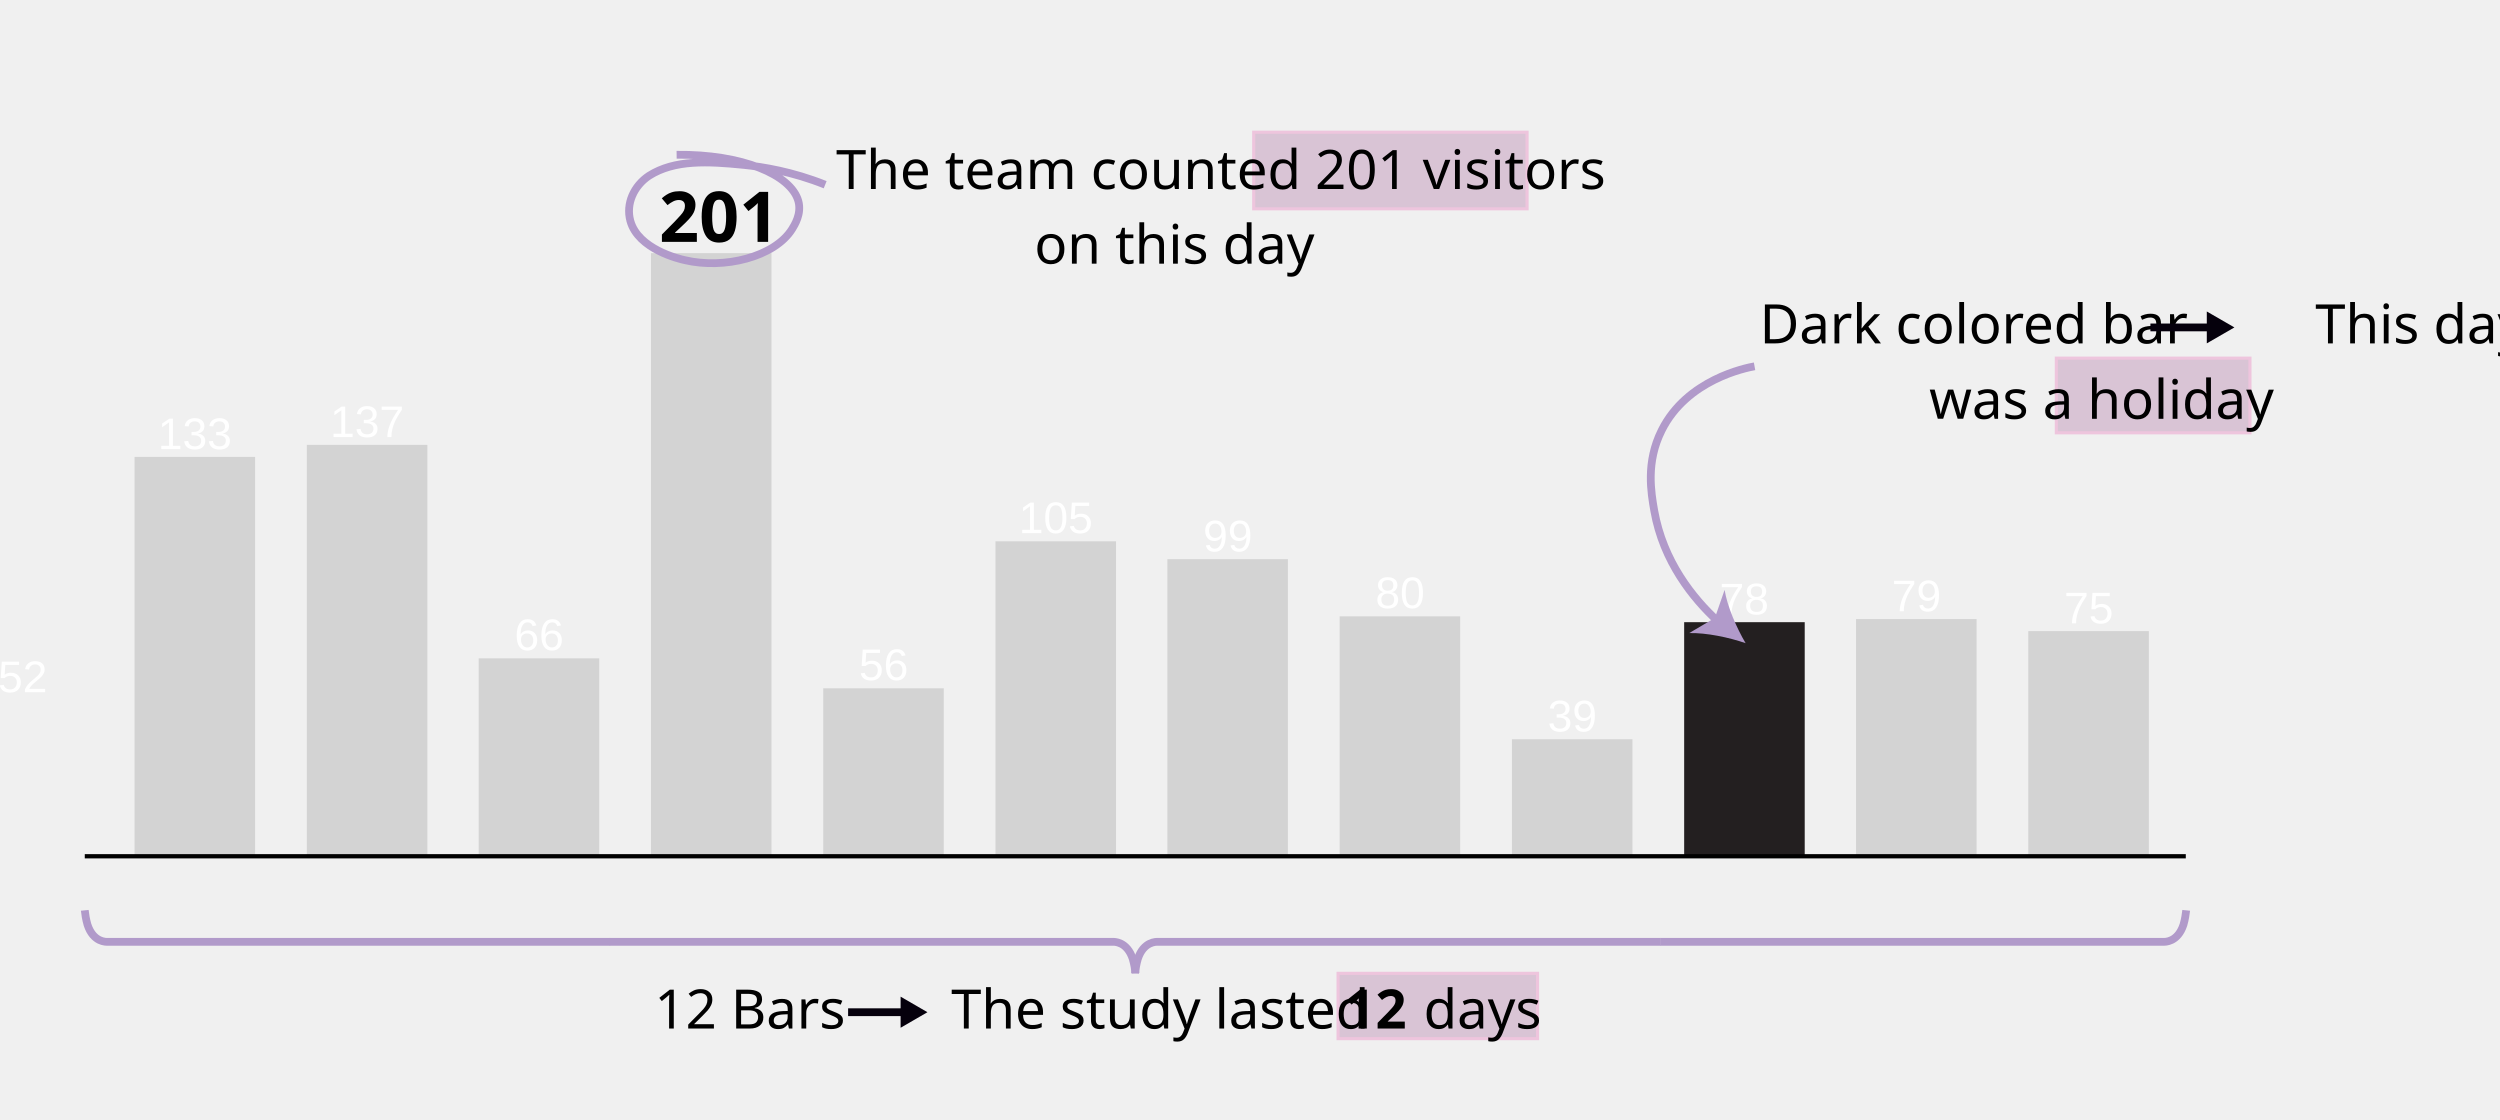
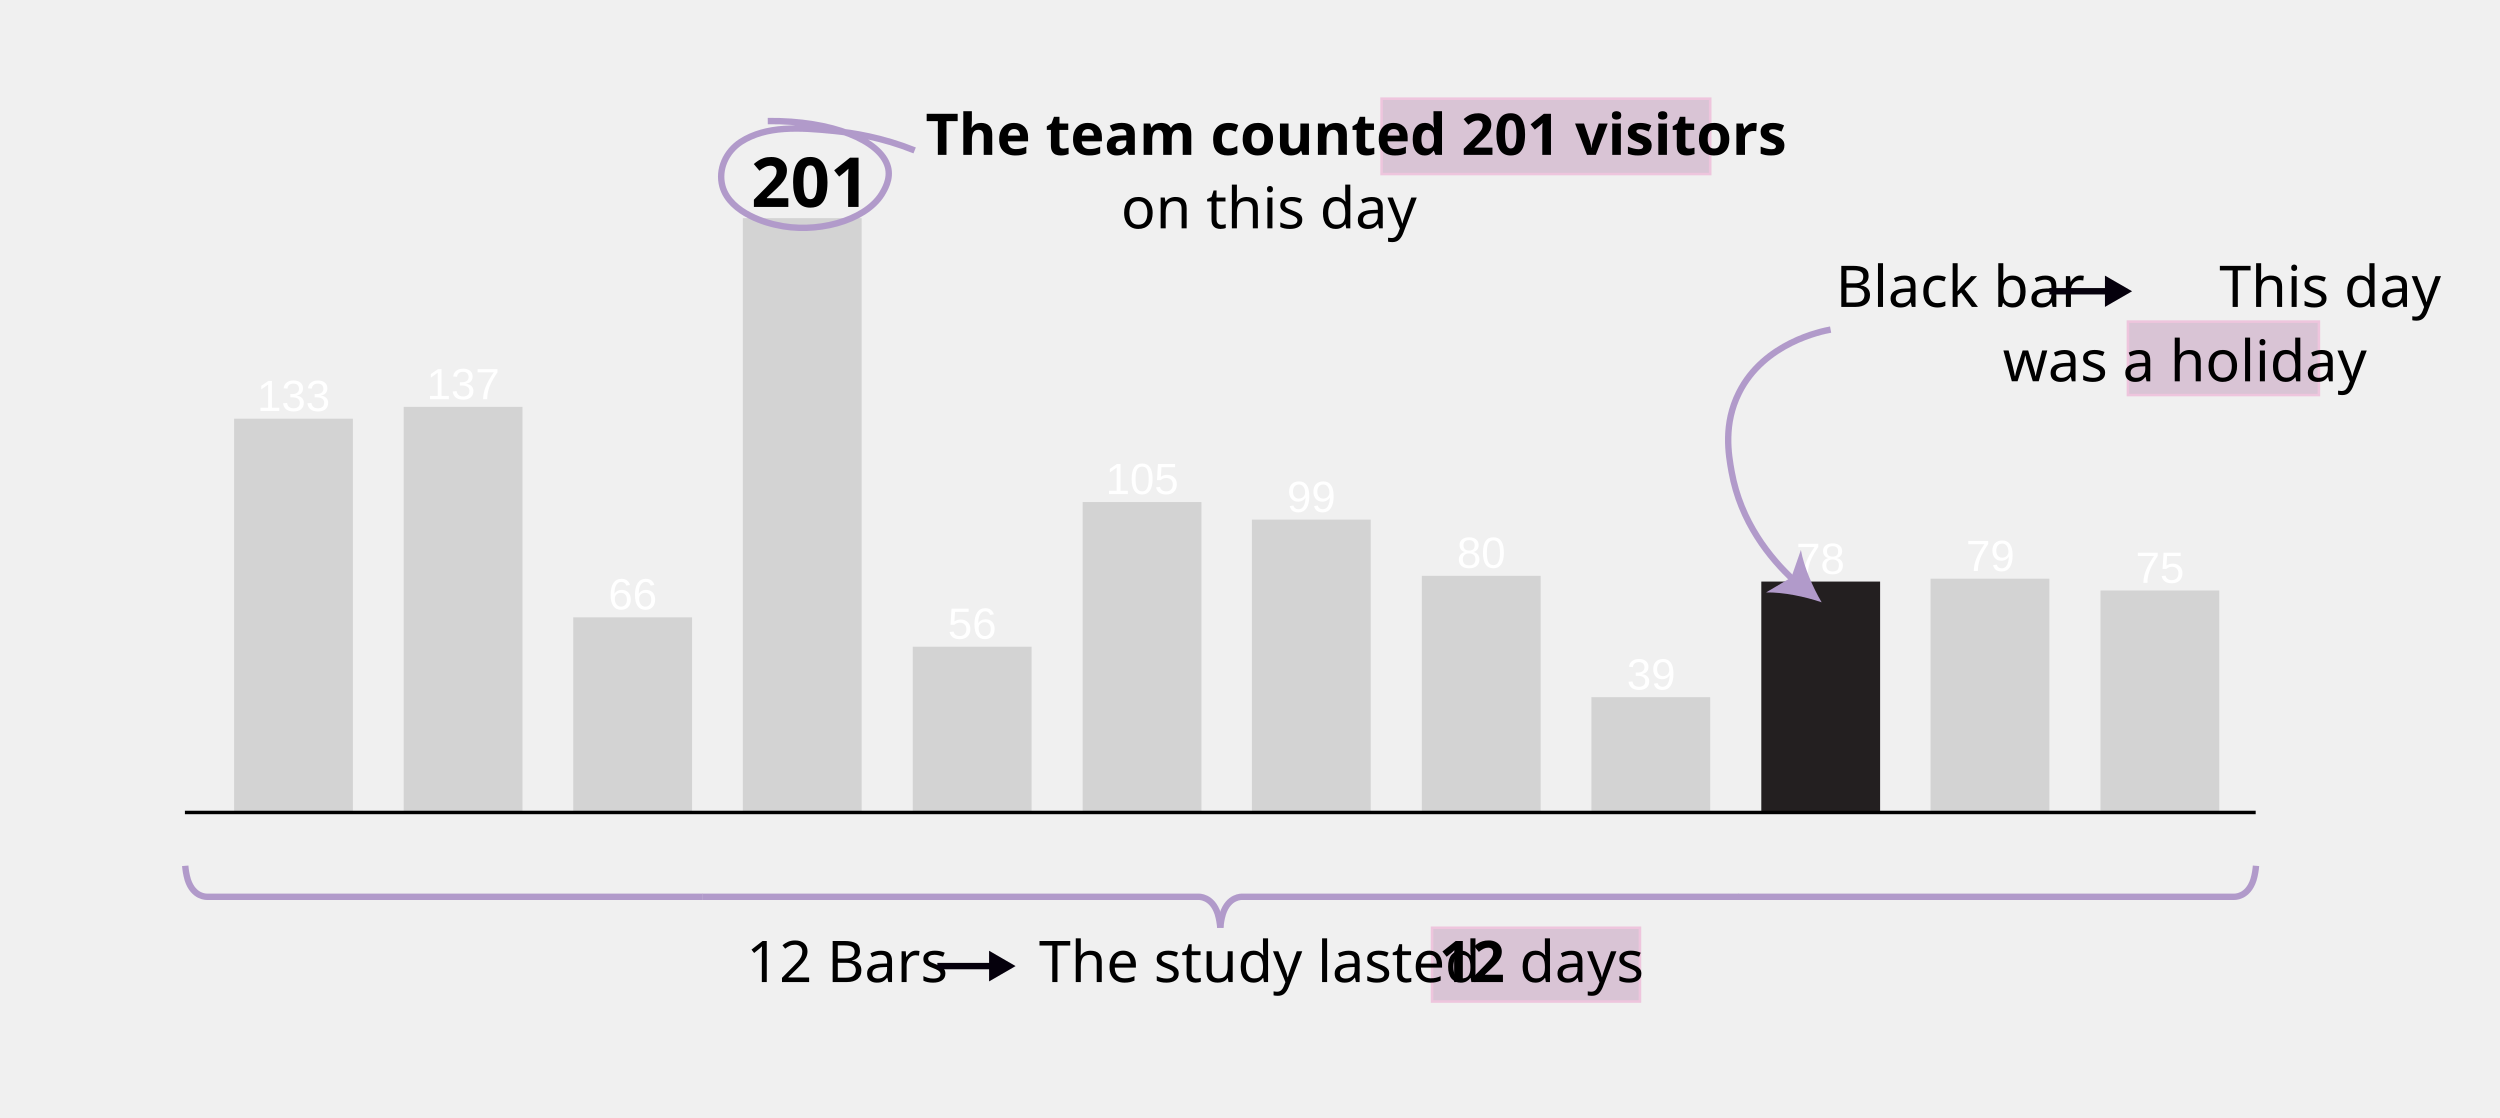
- <svg xmlns="http://www.w3.org/2000/svg" id="Layer_1" data-name="Layer 1" version="1.1" viewBox="0 0 642.9 288">
+ <svg xmlns="http://www.w3.org/2000/svg" id="Layer_1" data-name="Layer 1" version="1.1" viewBox="0 0 782.8 350">
  <defs>
    <style>
      .cls-1 {
+         fill: #fff;
+         font-family: ArialMT, Arial;
+         font-size: 13.7px;
+       }
+ 
+       .cls-1, .cls-2, .cls-3, .cls-4, .cls-5 {
+         isolation: isolate;
+       }
+ 
+       .cls-6 {
        stroke: #05000c;
        stroke-miterlimit: 10;
      }

-       .cls-1, .cls-2, .cls-3, .cls-4, .cls-5 {
+       .cls-6, .cls-7, .cls-8, .cls-9, .cls-10 {
        fill: none;
      }

-       .cls-1, .cls-3 {
+       .cls-6, .cls-8 {
        stroke-width: 2px;
      }

-       .cls-6 {
+       .cls-2 {
        font-family: MyriadPro-Bold, 'Myriad Pro';
-         font-size: 18px;
-       }
- 
-       .cls-6, .cls-7, .cls-8, .cls-9, .cls-10 {
-         isolation: isolate;
-       }
- 
-       .cls-6, .cls-8 {
+         font-size: 21.6px;
+       }
+ 
+       .cls-2, .cls-3 {
        font-weight: 700;
      }

-       .cls-6, .cls-8, .cls-9 {
+       .cls-2, .cls-3, .cls-4 {
        fill: #000;
      }

      .cls-11 {
        fill: #d9c4d5;
        stroke: #eec5dd;
        stroke-width: .8px;
      }

-       .cls-7 {
-         fill: #fff;
-         font-family: ArialMT, Arial;
-         font-size: 11.4px;
-       }
- 
      .cls-12 {
        fill: #05000c;
      }

      .cls-12, .cls-13, .cls-14, .cls-15 {
        stroke-width: 0px;
      }

      .cls-13 {
        fill: #d3d3d3;
      }

+       .cls-3 {
+         font-family: SourceSansPro-Bold, 'Source Sans Pro';
+       }
+ 
+       .cls-3, .cls-4 {
+         font-size: 18px;
+       }
+ 
+       .cls-7 {
+         stroke: #000;
+       }
+ 
+       .cls-7, .cls-9, .cls-10 {
+         stroke-linejoin: round;
+       }
+ 
+       .cls-7, .cls-10 {
+         stroke-width: 1.1px;
+       }
+ 
      .cls-8 {
-         font-family: SourceSansPro-Bold, 'Source Sans Pro';
-       }
- 
-       .cls-8, .cls-9 {
-         font-size: 14px;
-       }
- 
-       .cls-2 {
-         stroke: #000;
-       }
- 
-       .cls-2, .cls-4, .cls-5 {
-         stroke-linejoin: round;
-       }
- 
-       .cls-2, .cls-5 {
-         stroke-width: 1.1px;
+         stroke: #b19aca;
+       }
+ 
+       .cls-4 {
+         font-family: SourceSansPro-Regular, 'Source Sans Pro';
      }

      .cls-9 {
-         font-family: SourceSansPro-Regular, 'Source Sans Pro';
-       }
- 
-       .cls-3 {
-         stroke: #b19aca;
-       }
- 
-       .cls-4 {
        stroke-width: .5px;
      }

-       .cls-4, .cls-5 {
+       .cls-9, .cls-10 {
        stroke: #fff;
      }

      .cls-14 {
        fill: #b19aca;
      }

      .cls-15 {
        fill: #231f20;
      }
    </style>
  </defs>
  <g>
-     <path class="cls-4" d="M696.5,297.4" />
-     <path class="cls-5" d="M696.5,374.6" />
-     <rect class="cls-13" x="34.6" y="117.5" width="31" height="102.7" />
-     <rect class="cls-13" x="78.9" y="114.4" width="31" height="105.8" />
-     <rect class="cls-13" x="123.1" y="169.3" width="31" height="50.9" />
-     <rect class="cls-13" x="167.4" y="65.1" width="31" height="155.2" />
-     <rect class="cls-13" x="211.7" y="177" width="31" height="43.2" />
-     <rect class="cls-13" x="256" y="139.2" width="31" height="81.1" />
-     <rect class="cls-13" x="300.2" y="143.8" width="31" height="76.4" />
-     <rect class="cls-13" x="344.5" y="158.5" width="31" height="61.8" />
-     <rect class="cls-13" x="388.8" y="190.1" width="31" height="30.1" />
-     <rect class="cls-15" x="433.1" y="160" width="31" height="60.2" />
-     <rect class="cls-13" x="477.3" y="159.2" width="31" height="61" />
-     <rect class="cls-13" x="521.6" y="162.3" width="31" height="57.9" />
-     <g class="cls-10">
-       <g class="cls-10">
-         <g class="cls-10">
-           <text class="cls-7" transform="translate(-.5 178)">
-             <tspan x="0" y="0">52</tspan>
+     <path class="cls-9" d="M867.6,347" />
+     <path class="cls-10" d="M867.6,439.7" />
+     <rect class="cls-13" x="73.3" y="131.1" width="37.2" height="123.2" />
+     <rect class="cls-13" x="126.4" y="127.4" width="37.2" height="127" />
+     <rect class="cls-13" x="179.5" y="193.3" width="37.2" height="61.1" />
+     <rect class="cls-13" x="232.6" y="68.3" width="37.2" height="186.2" />
+     <rect class="cls-13" x="285.8" y="202.5" width="37.2" height="51.8" />
+     <rect class="cls-13" x="339" y="157.2" width="37.2" height="97.3" />
+     <rect class="cls-13" x="392" y="162.7" width="37.2" height="91.7" />
+     <rect class="cls-13" x="445.2" y="180.3" width="37.2" height="74.2" />
+     <rect class="cls-13" x="498.3" y="218.3" width="37.2" height="36.1" />
+     <rect class="cls-15" x="551.5" y="182.1" width="37.2" height="72.2" />
+     <rect class="cls-13" x="604.5" y="181.2" width="37.2" height="73.2" />
+     <rect class="cls-13" x="657.7" y="184.9" width="37.2" height="69.5" />
+     <g class="cls-5">
+       <g class="cls-5">
+         <g class="cls-5">
+           <g class="cls-5">
+             <text class="cls-1" transform="translate(80.5 128.7)">
+               <tspan x="0" y="0">133</tspan>
+             </text>
+           </g>
+         </g>
+       </g>
+     </g>
+     <g class="cls-5">
+       <g class="cls-5">
+         <g class="cls-5">
+           <g class="cls-5">
+             <text class="cls-1" transform="translate(133.6 125)">
+               <tspan x="0" y="0">137</tspan>
+             </text>
+           </g>
+         </g>
+       </g>
+     </g>
+     <g class="cls-5">
+       <g class="cls-5">
+         <g class="cls-5">
+           <g class="cls-5">
+             <text class="cls-1" transform="translate(190.5 190.8)">
+               <tspan x="0" y="0">66</tspan>
+             </text>
+           </g>
+         </g>
+       </g>
+     </g>
+     <g class="cls-5">
+       <g class="cls-5">
+         <g class="cls-5">
+           <g class="cls-5">
+             <text class="cls-1" transform="translate(296.8 200)">
+               <tspan x="0" y="0">56</tspan>
+             </text>
+           </g>
+         </g>
+       </g>
+     </g>
+     <g class="cls-5">
+       <g class="cls-5">
+         <g class="cls-5">
+           <g class="cls-5">
+             <text class="cls-1" transform="translate(346.2 154.7)">
+               <tspan x="0" y="0">105</tspan>
+             </text>
+           </g>
+         </g>
+       </g>
+     </g>
+     <g class="cls-5">
+       <g class="cls-5">
+         <g class="cls-5">
+           <g class="cls-5">
+             <text class="cls-1" transform="translate(403 160.3)">
+               <tspan x="0" y="0">99</tspan>
+             </text>
+           </g>
+         </g>
+       </g>
+     </g>
+     <g class="cls-5">
+       <g class="cls-5">
+         <g class="cls-5">
+           <g class="cls-5">
+             <text class="cls-1" transform="translate(456.2 177.8)">
+               <tspan x="0" y="0">80</tspan>
+             </text>
+           </g>
+         </g>
+       </g>
+     </g>
+     <g class="cls-5">
+       <g class="cls-5">
+         <g class="cls-5">
+           <g class="cls-5">
+             <text class="cls-1" transform="translate(509.4 215.9)">
+               <tspan x="0" y="0">39</tspan>
+             </text>
+           </g>
+         </g>
+       </g>
+     </g>
+     <g class="cls-5">
+       <g class="cls-5">
+         <g class="cls-5">
+           <g class="cls-5">
+             <text class="cls-1" transform="translate(562.4 179.7)">
+               <tspan x="0" y="0">78</tspan>
+             </text>
+           </g>
+         </g>
+       </g>
+     </g>
+     <g class="cls-5">
+       <g class="cls-5">
+         <g class="cls-5">
+           <g class="cls-5">
+             <text class="cls-1" transform="translate(615.6 178.8)">
+               <tspan x="0" y="0">79</tspan>
+             </text>
+           </g>
+         </g>
+       </g>
+     </g>
+     <g class="cls-5">
+       <g class="cls-5">
+         <g class="cls-5">
+           <g class="cls-5">
+             <text class="cls-1" transform="translate(668.7 182.5)">
+               <tspan x="0" y="0">75</tspan>
+             </text>
+           </g>
+         </g>
+       </g>
+     </g>
+     <line class="cls-7" x1="57.9" y1="254.4" x2="706.3" y2="254.4" />
+   </g>
+   <g class="cls-5">
+     <g class="cls-5">
+       <g class="cls-5">
+         <g class="cls-5">
+           <text class="cls-2" transform="translate(235.2 64.8)">
+             <tspan x="0" y="0">201</tspan>
          </text>
        </g>
-       </g>
-     </g>
-     <g class="cls-10">
-       <g class="cls-10">
-         <g class="cls-10">
-           <text class="cls-7" transform="translate(40.6 115.5)">
-             <tspan x="0" y="0">133</tspan>
-           </text>
-         </g>
-       </g>
-     </g>
-     <g class="cls-10">
-       <g class="cls-10">
-         <g class="cls-10">
-           <text class="cls-7" transform="translate(84.9 112.4)">
-             <tspan x="0" y="0">137</tspan>
-           </text>
-         </g>
-       </g>
-     </g>
-     <g class="cls-10">
-       <g class="cls-10">
-         <g class="cls-10">
-           <text class="cls-7" transform="translate(132.3 167.2)">
-             <tspan x="0" y="0">66</tspan>
-           </text>
-         </g>
-       </g>
-     </g>
-     <g class="cls-10">
-       <g class="cls-10">
-         <g class="cls-10">
-           <text class="cls-7" transform="translate(220.9 174.9)">
-             <tspan x="0" y="0">56</tspan>
-           </text>
-         </g>
-       </g>
-     </g>
-     <g class="cls-10">
-       <g class="cls-10">
-         <g class="cls-10">
-           <text class="cls-7" transform="translate(262 137.1)">
-             <tspan x="0" y="0">105</tspan>
-           </text>
-         </g>
-       </g>
-     </g>
-     <g class="cls-10">
-       <g class="cls-10">
-         <g class="cls-10">
-           <text class="cls-7" transform="translate(309.4 141.8)">
-             <tspan x="0" y="0">99</tspan>
-           </text>
-         </g>
-       </g>
-     </g>
-     <g class="cls-10">
-       <g class="cls-10">
-         <g class="cls-10">
-           <text class="cls-7" transform="translate(353.7 156.4)">
-             <tspan x="0" y="0">80</tspan>
-           </text>
-         </g>
-       </g>
-     </g>
-     <g class="cls-10">
-       <g class="cls-10">
-         <g class="cls-10">
-           <text class="cls-7" transform="translate(398 188.1)">
-             <tspan x="0" y="0">39</tspan>
-           </text>
-         </g>
-       </g>
-     </g>
-     <g class="cls-10">
-       <g class="cls-10">
-         <g class="cls-10">
-           <text class="cls-7" transform="translate(442.2 158)">
-             <tspan x="0" y="0">78</tspan>
-           </text>
-         </g>
-       </g>
-     </g>
-     <g class="cls-10">
-       <g class="cls-10">
-         <g class="cls-10">
-           <text class="cls-7" transform="translate(486.5 157.2)">
-             <tspan x="0" y="0">79</tspan>
-           </text>
-         </g>
-       </g>
-     </g>
-     <g class="cls-10">
-       <g class="cls-10">
-         <g class="cls-10">
-           <text class="cls-7" transform="translate(530.8 160.3)">
-             <tspan x="0" y="0">75</tspan>
-           </text>
-         </g>
-       </g>
-     </g>
-     <line class="cls-2" x1="21.8" y1="220.2" x2="562.1" y2="220.2" />
-   </g>
-   <g class="cls-10">
-     <g class="cls-10">
-       <g class="cls-10">
-         <text class="cls-6" transform="translate(169.5 62.2)">
-           <tspan x="0" y="0">201</tspan>
-         </text>
      </g>
    </g>
  </g>
  <g>
    <g>
-       <path class="cls-3" d="M427,242.2h129.4c.2,0,3.6.2,5.1-4.4.4-1.4.6-2.7.7-3.7" />
-       <path class="cls-3" d="M427.1,242.2h-129.4c-.2,0-3.6-.2-5.1,4.4-.4,1.4-.6,2.7-.7,3.7" />
+       <path class="cls-8" d="M544.2,280.8h155.3c.2,0,4.3.2,6.1-5.3.5-1.7.7-3.2.8-4.4" />
+       <path class="cls-8" d="M544.3,280.8h-155.3c-.2,0-4.3-.2-6.1,5.3-.5,1.7-.7,3.2-.8,4.4" />
    </g>
    <g>
-       <path class="cls-3" d="M156.9,242.2H27.6c-.2,0-3.6.2-5.1-4.4-.4-1.4-.6-2.7-.7-3.7" />
-       <path class="cls-3" d="M156.8,242.2h129.4c.2,0,3.6-.2,5.1,4.4.4,1.4.6,2.7.7,3.7" />
-     </g>
-   </g>
-   <rect class="cls-11" x="344.1" y="250.3" width="51.3" height="16.8" />
-   <g class="cls-10">
-     <g class="cls-10">
-       <text class="cls-9" transform="translate(168.3 264.5)">
-         <tspan x="0" y="0">12 Bars</tspan>
-       </text>
-     </g>
-   </g>
-   <path class="cls-3" d="M441.7,159.7c-6.3-5.8-14-15.3-16.3-28.4-.8-4.6-2.2-12.4,1.9-20.6,6.5-13.1,21.7-16.1,23.9-16.5" />
-   <path class="cls-14" d="M448.9,165.4c-2.3-3.9-4.7-9.4-5.4-13.7l-2.5,7.2-6.6,3.9c4.4-.1,10.2,1.1,14.5,2.6Z" />
-   <path class="cls-3" d="M212.2,47.5c-8.5-3.4-16.1-4.6-21-5.1-9.1-.9-17.7-1.4-24.3,2.8-3.9,2.6-6,7.2-4.8,11.6,2,7.3,12.6,9.8,14,10.1,10.1,2.4,23.1-.8,27.6-8,.6-1,2.5-3.9,1.6-7.2-1.9-6.8-14.5-12.1-31.3-11.9" />
-   <rect class="cls-11" x="322.4" y="34" width="70.3" height="19.7" />
-   <g class="cls-10">
-     <g class="cls-10">
-       <text class="cls-9" transform="translate(215 48.6)">
-         <tspan x="0" y="0">The team counted 201 visitors</tspan>
-       </text>
-     </g>
-   </g>
-   <g class="cls-10">
-     <g class="cls-10">
-       <text class="cls-9" transform="translate(266 67.8)">
-         <tspan x="0" y="0">on this day</tspan>
-       </text>
+       <path class="cls-8" d="M220,280.8H64.9c-.2,0-4.3.2-6.1-5.3-.5-1.7-.7-3.2-.8-4.4" />
+       <path class="cls-8" d="M219.9,280.8h155.3c.2,0,4.3-.2,6.1,5.3.5,1.7.7,3.2.8,4.4" />
+     </g>
+   </g>
+   <rect class="cls-11" x="448.4" y="290.5" width="65.1" height="23.1" />
+   <g class="cls-5">
+     <g class="cls-5">
+       <g class="cls-5">
+         <text class="cls-4" transform="translate(233.7 307.5)">
+           <tspan x="0" y="0">12 Bars</tspan>
+         </text>
+       </g>
+     </g>
+   </g>
+   <path class="cls-8" d="M561.8,181.8c-7.6-7-16.8-18.4-19.6-34.1-1-5.5-2.6-14.9,2.3-24.7,7.8-15.7,26-19.3,28.7-19.8" />
+   <path class="cls-14" d="M570.4,188.6c-2.8-4.7-5.6-11.3-6.5-16.4l-3,8.6-7.9,4.7c5.3-.1,12.2,1.3,17.4,3.1Z" />
+   <path class="cls-8" d="M286.4,47.1c-10.2-4.1-19.3-5.5-25.2-6.1-10.9-1.1-21.2-1.7-29.2,3.4-4.7,3.1-7.2,8.6-5.8,13.9,2.4,8.8,15.1,11.8,16.8,12.1,12.1,2.9,27.7-1,33.1-9.6.7-1.2,3-4.7,1.9-8.6-2.3-8.2-17.4-14.5-37.6-14.3" />
+   <rect class="cls-11" x="432.6" y="30.9" width="102.9" height="23.6" />
+   <g class="cls-5">
+     <g class="cls-5">
+       <g class="cls-5">
+         <text class="cls-4" transform="translate(351 71.5)">
+           <tspan x="0" y="0">on this day</tspan>
+         </text>
+       </g>
    </g>
  </g>
  <g>
-     <line class="cls-1" x1="218.1" y1="260.3" x2="232.8" y2="260.3" />
-     <polygon class="cls-12" points="231.6 264.3 238.5 260.3 231.6 256.3 231.6 264.3" />
-   </g>
-   <rect class="cls-11" x="528.8" y="92.1" width="49.8" height="19.2" />
-   <g class="cls-10">
-     <g class="cls-10">
-       <text class="cls-9" transform="translate(452.5 88.3)">
-         <tspan x="0" y="0" xml:space="preserve">Dark colored bar         This day </tspan>
-       </text>
-     </g>
-   </g>
-   <g class="cls-10">
-     <g class="cls-10">
-       <text class="cls-9" transform="translate(496.1 107.7)">
-         <tspan x="0" y="0">was a holiday</tspan>
-       </text>
+     <line class="cls-6" x1="293.5" y1="302.5" x2="311.1" y2="302.5" />
+     <polygon class="cls-12" points="309.7 307.3 318 302.5 309.7 297.7 309.7 307.3" />
+   </g>
+   <rect class="cls-11" x="666.3" y="100.7" width="59.8" height="23" />
+   <g class="cls-5">
+     <g class="cls-5">
+       <g class="cls-5">
+         <text class="cls-4" transform="translate(574.8 96.1)">
+           <tspan x="0" y="0" xml:space="preserve">Black bar         This day </tspan>
+         </text>
+       </g>
+     </g>
+   </g>
+   <g class="cls-5">
+     <g class="cls-5">
+       <g class="cls-5">
+         <text class="cls-4" transform="translate(627.1 119.4)">
+           <tspan x="0" y="0">was a holiday</tspan>
+         </text>
+       </g>
    </g>
  </g>
  <g>
-     <line class="cls-1" x1="553" y1="84.2" x2="568.7" y2="84.2" />
-     <polygon class="cls-12" points="567.5 88.3 574.6 84.2 567.5 80.1 567.5 88.3" />
-   </g>
-   <g class="cls-10">
-     <g class="cls-10">
-       <text class="cls-9" transform="translate(244.6 264.5)">
-         <tspan x="0" y="0" xml:space="preserve">The study lasted  </tspan>
-       </text>
-     </g>
-     <g class="cls-10">
-       <text class="cls-8" transform="translate(345.7 264.5)">
-         <tspan x="0" y="0" xml:space="preserve">12  </tspan>
-       </text>
-     </g>
-     <g class="cls-10">
-       <text class="cls-9" transform="translate(366.1 264.5)">
-         <tspan x="0" y="0">days</tspan>
-       </text>
+     <line class="cls-6" x1="641.7" y1="91.2" x2="660.6" y2="91.2" />
+     <polygon class="cls-12" points="659.1 96.1 667.6 91.2 659.1 86.3 659.1 96.1" />
+   </g>
+   <g class="cls-5">
+     <g class="cls-5">
+       <g class="cls-5">
+         <text class="cls-4" transform="translate(325.3 307.5)">
+           <tspan x="0" y="0" xml:space="preserve">The study lasted  </tspan>
+         </text>
+       </g>
+     </g>
+     <g class="cls-5">
+       <g class="cls-5">
+         <text class="cls-3" transform="translate(450.6 307.5)">
+           <tspan x="0" y="0" xml:space="preserve">12  </tspan>
+         </text>
+       </g>
+     </g>
+     <g class="cls-5">
+       <g class="cls-5">
+         <text class="cls-4" transform="translate(471.1 307.5)">
+           <tspan x="0" y="0" xml:space="preserve"> days</tspan>
+         </text>
+       </g>
+     </g>
+   </g>
+   <g class="cls-5">
+     <g class="cls-5">
+       <g class="cls-5">
+         <text class="cls-3" transform="translate(289.8 48.5)">
+           <tspan x="0" y="0">The team counted 201 visitors</tspan>
+         </text>
+       </g>
    </g>
  </g>
</svg>
